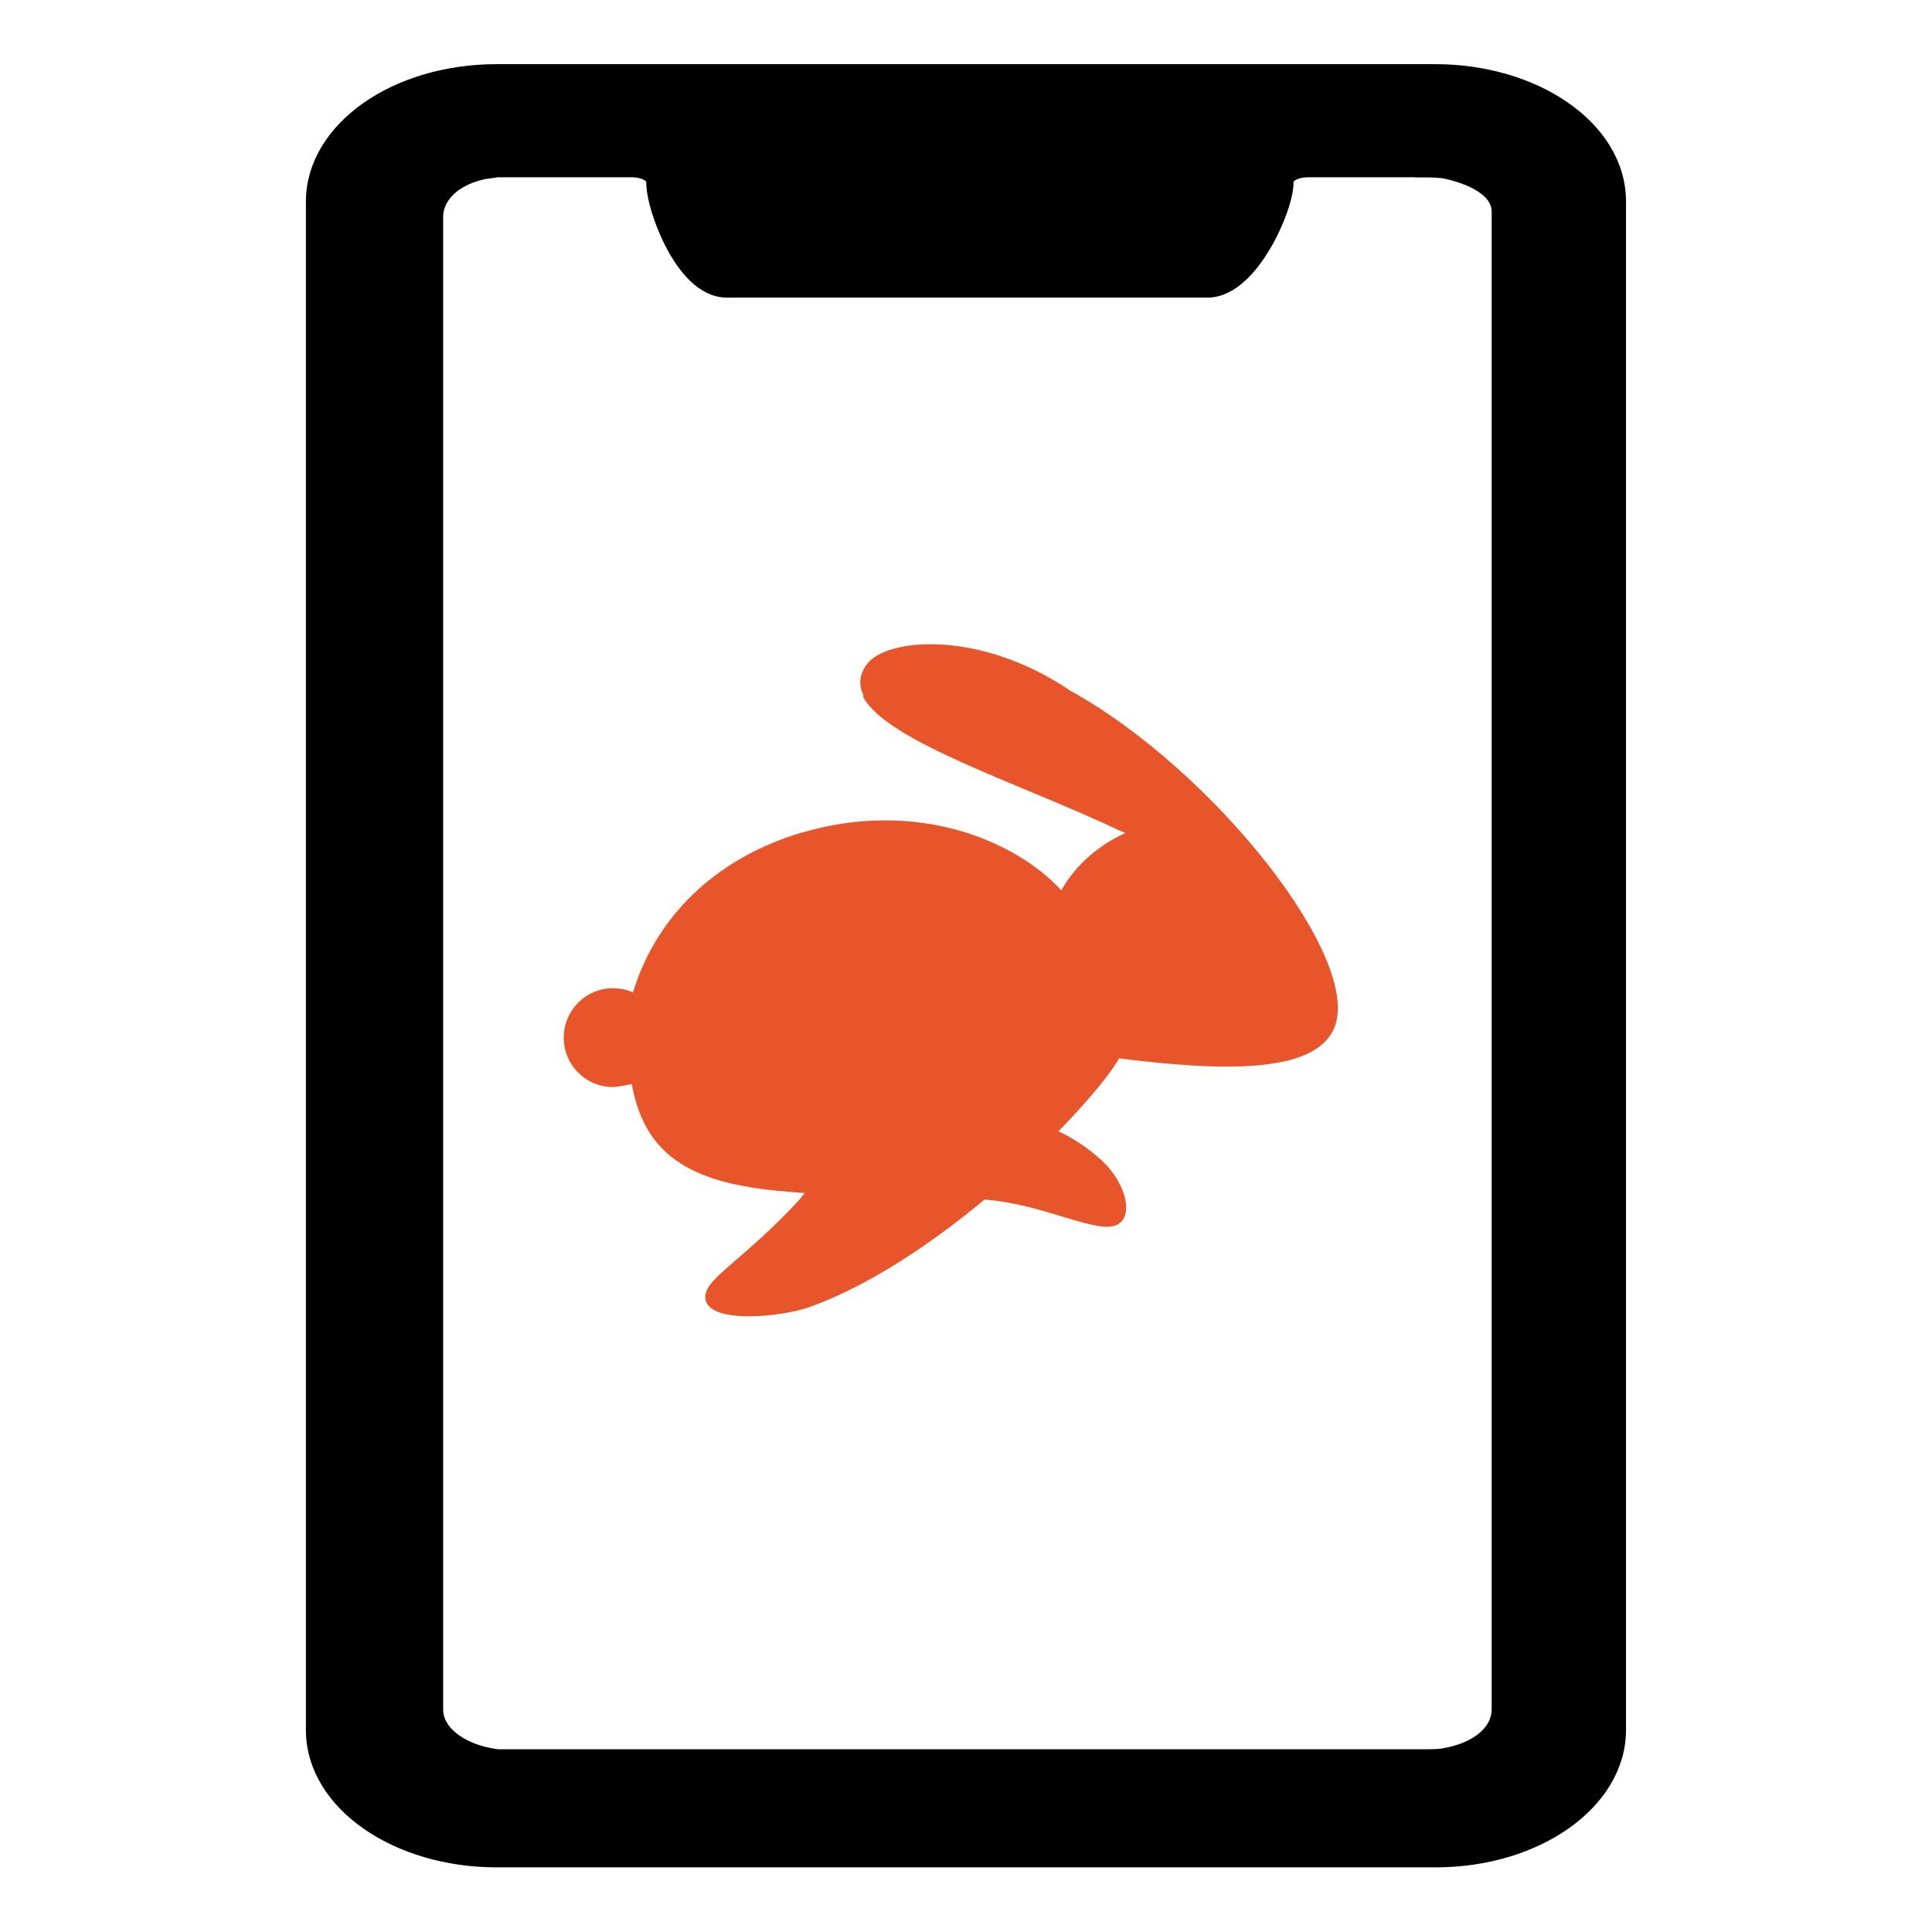
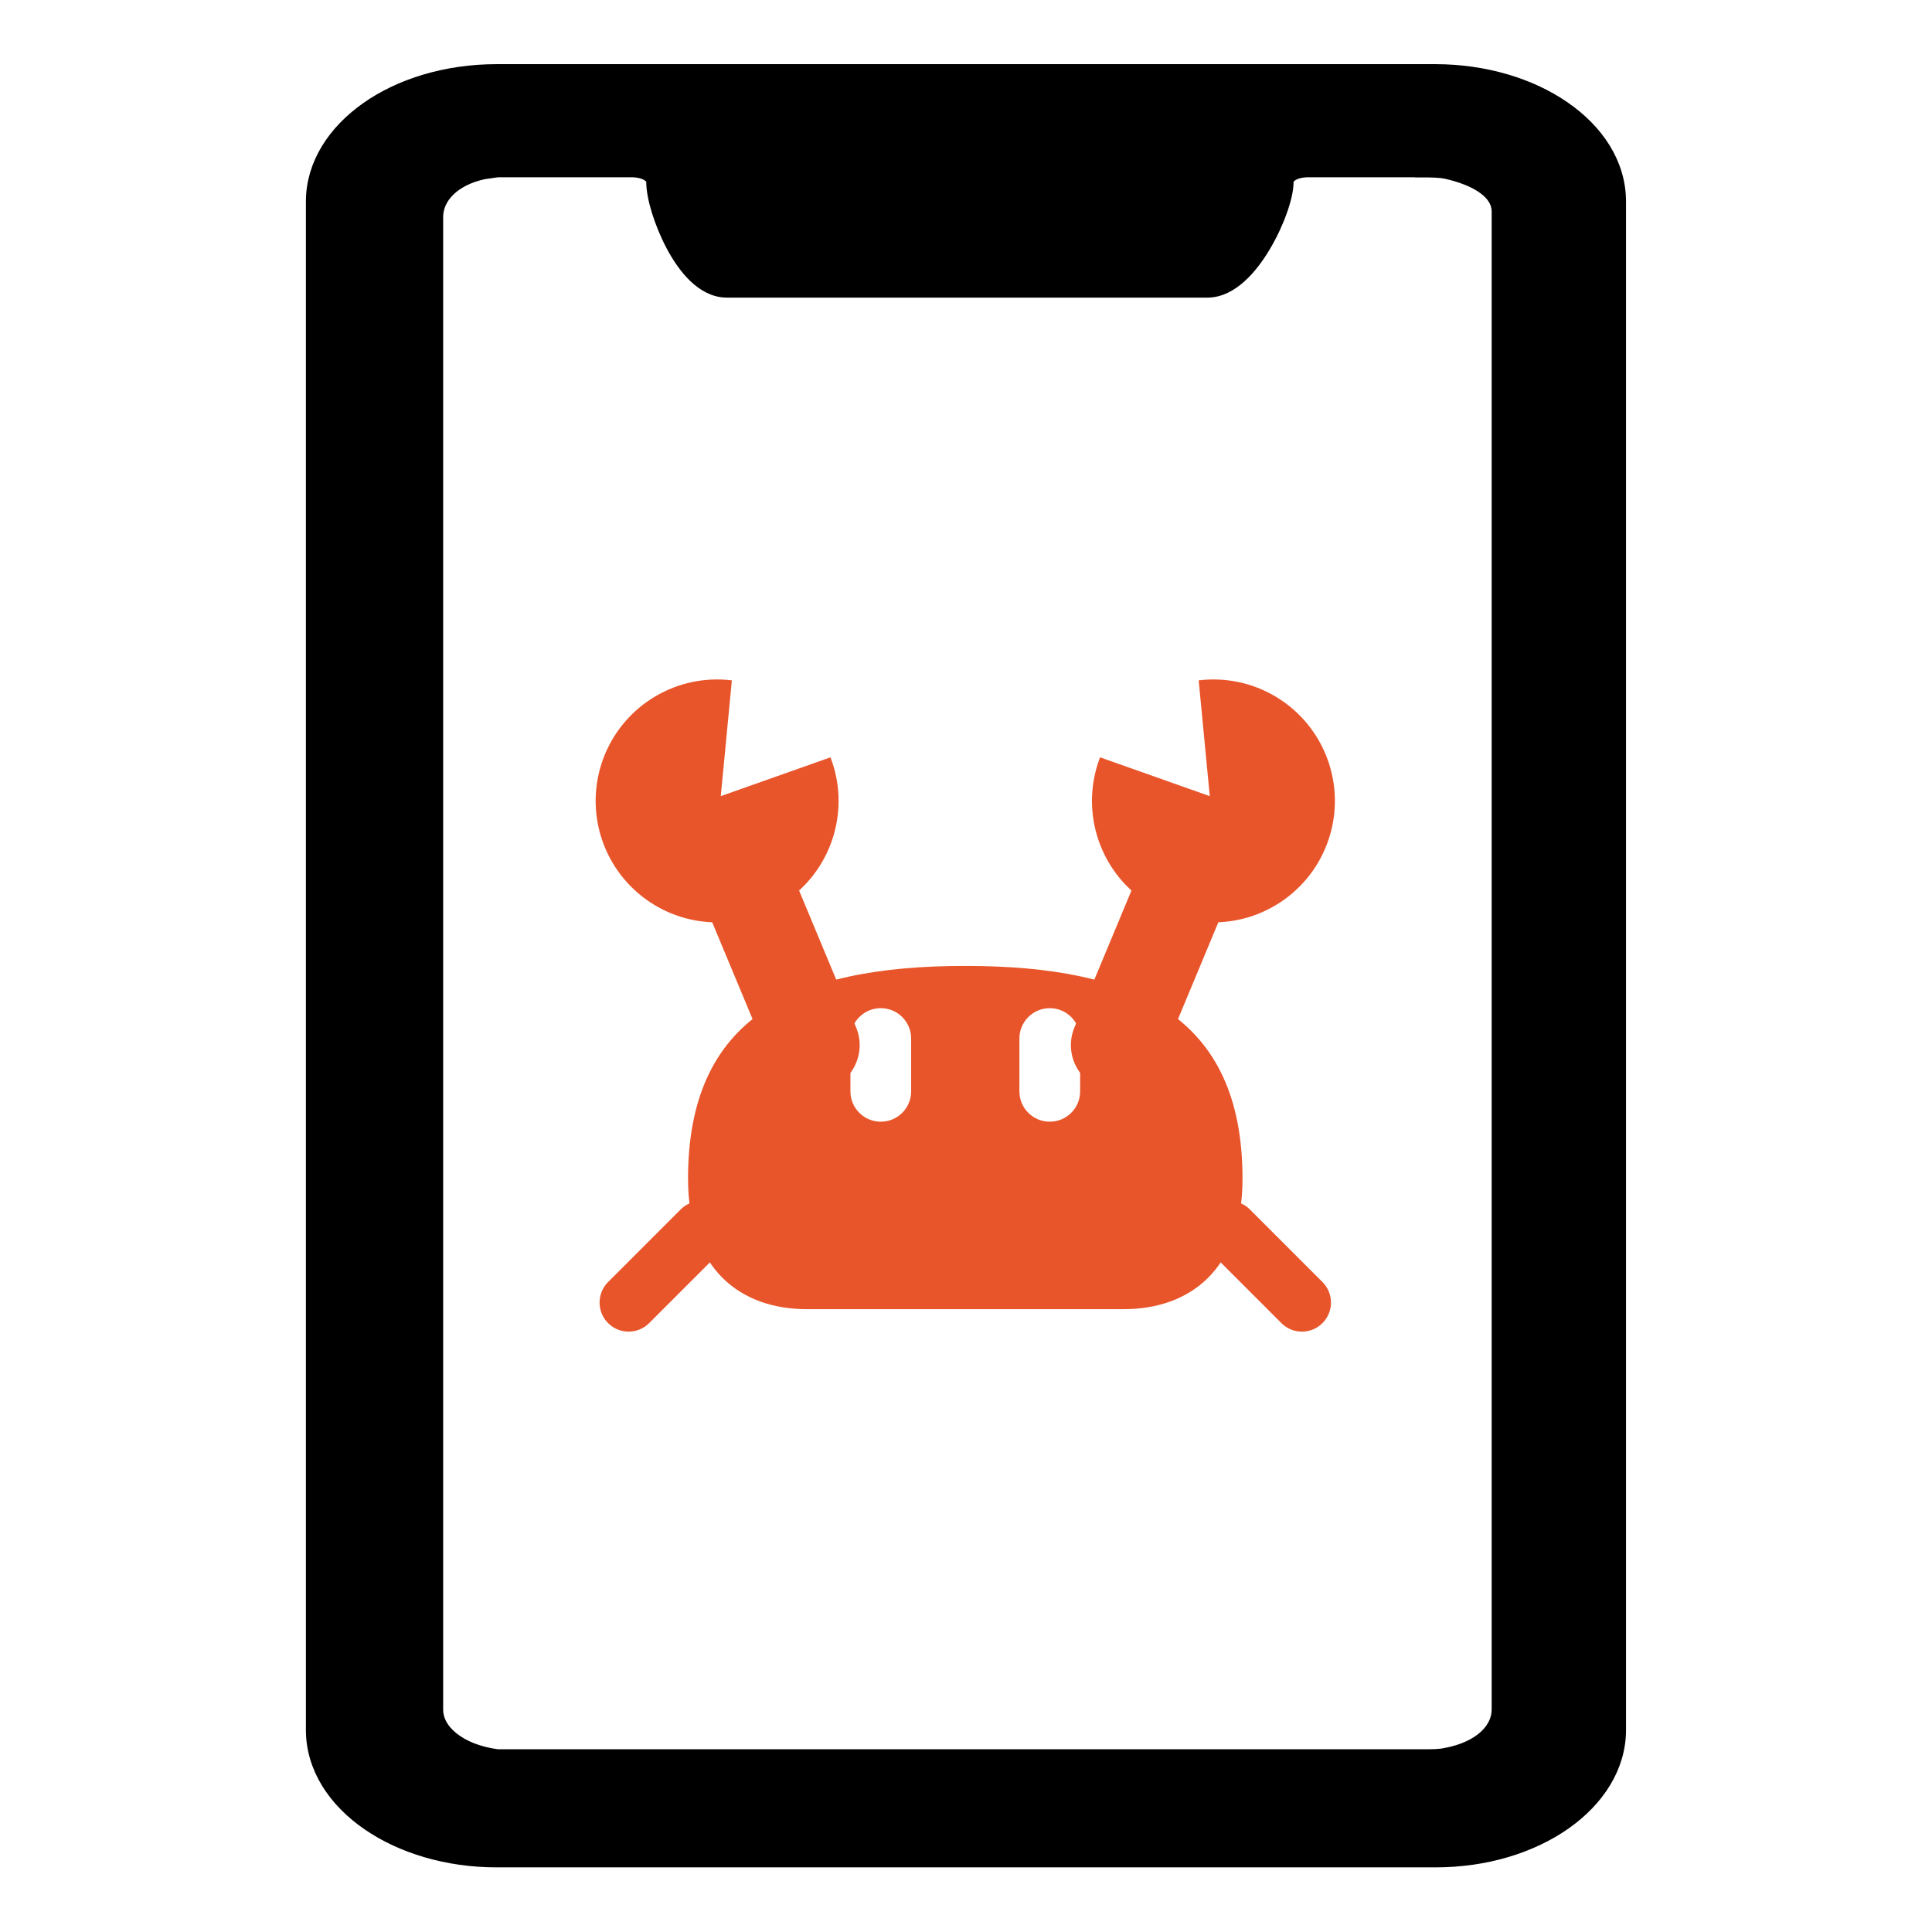
<svg xmlns="http://www.w3.org/2000/svg" width="24" height="24" viewBox="0 0 24 24" fill="none">
  <path d="M17.833 0.897C18.44 0.898 19.002 1.068 19.415 1.353C19.828 1.637 20.099 2.041 20.099 2.504V21.49C20.099 21.942 19.836 22.346 19.427 22.633C19.018 22.92 18.456 23.097 17.833 23.097H6.167C5.559 23.097 4.998 22.926 4.585 22.642C4.172 22.358 3.9 21.953 3.9 21.49V2.504C3.9 2.052 4.163 1.648 4.572 1.361C4.981 1.074 5.543 0.898 6.167 0.897H17.833ZM6.006 2.127C5.622 2.209 5.405 2.441 5.405 2.696V21.235C5.405 21.372 5.474 21.503 5.608 21.61C5.742 21.718 5.939 21.799 6.179 21.83H17.671C17.801 21.83 17.886 21.83 17.97 21.811L17.972 21.811C18.401 21.728 18.63 21.491 18.63 21.235V2.631C18.63 2.509 18.567 2.406 18.449 2.319C18.33 2.231 18.161 2.166 17.976 2.124C17.893 2.105 17.777 2.104 17.677 2.104V2.102H16.254C16.157 2.102 16.081 2.125 16.033 2.157C15.987 2.189 15.969 2.225 15.969 2.262C15.969 2.355 15.938 2.484 15.89 2.617C15.842 2.753 15.772 2.904 15.688 3.045C15.605 3.185 15.505 3.32 15.392 3.421C15.281 3.521 15.147 3.597 15 3.597H9.028C8.88 3.597 8.75 3.52 8.644 3.419C8.538 3.317 8.446 3.182 8.371 3.041C8.296 2.9 8.235 2.748 8.193 2.612C8.152 2.479 8.128 2.352 8.128 2.262C8.128 2.225 8.109 2.188 8.063 2.157C8.015 2.125 7.939 2.102 7.842 2.102H6.18L6.006 2.127Z" fill="currentColor" stroke="currentColor" stroke-width="0.2" />
-   <path d="M16.57 12.78C16.948 11.933 15.081 9.567 13.297 8.581C12.172 7.817 11.001 7.922 10.764 8.257C10.243 8.993 12.488 9.617 13.989 10.345C13.667 10.485 13.362 10.738 13.184 11.061C12.624 10.447 11.395 9.919 9.954 10.345C8.982 10.631 8.175 11.307 7.863 12.328C7.787 12.295 7.703 12.276 7.614 12.276C7.277 12.276 7.003 12.551 7.003 12.89C7.003 13.229 7.277 13.504 7.614 13.504C7.677 13.504 7.873 13.461 7.873 13.461L11.001 13.484C9.75 15.476 8.761 15.767 8.761 16.112C8.761 16.457 9.707 16.364 10.062 16.235C11.762 15.62 13.589 13.7 13.902 13.148C15.218 13.313 16.324 13.332 16.57 12.78Z" fill="#E8552A" />
-   <path d="M10.725 8.645C10.828 8.432 11.543 8.408 12.515 8.867C13.227 9.204 13.985 9.954 14.029 10.141C14.048 10.222 14.059 10.325 13.99 10.352C13.967 10.342 13.942 10.333 13.919 10.323C12.696 9.74 11.021 9.22 10.721 8.655C10.723 8.652 10.724 8.648 10.725 8.645Z" fill="#E8552A" />
-   <path d="M10.322 11.619C11.361 11.619 11.808 11.956 12.164 12.59C12.418 13.041 12.361 13.756 12.093 14.238C12.338 14.299 12.555 14.366 12.747 14.44C12.428 14.737 12.063 15.045 11.676 15.327C11.152 15.193 10.673 15.067 9.947 14.88C10.26 14.538 10.619 14.088 11.003 13.477L8.196 13.456C8.187 13.347 8.184 13.229 8.187 13.101C8.214 11.812 9.751 11.619 10.322 11.619Z" fill="#E8552A" />
-   <path d="M7.826 13.313C7.941 14.291 8.495 14.675 9.627 14.789C10.76 14.902 11.409 14.826 12.274 14.905C12.996 14.971 13.641 15.34 13.88 15.213C14.095 15.098 13.975 14.682 13.687 14.416C13.313 14.071 12.797 13.831 11.887 13.746C12.069 13.248 12.018 12.549 11.736 12.169C11.329 11.62 10.578 11.372 9.627 11.48C8.634 11.594 7.682 12.085 7.826 13.313Z" fill="#E8552A" />
+   <g transform="translate(6.743 7.571) scale(0.164)">
+     <path fill-rule="evenodd" clip-rule="evenodd" d="M11 43.12C11 30.9 19 27 32 27C45 27 53 30.9 53 43.12C53 50 49 53 44 53L20 53C15 53 11 50 11 43.12ZM23.3 32.5A2.3 2.3 0 0 1 27.9 32.5V36.5A2.3 2.3 0 0 1 23.3 36.5ZM36.1 32.5A2.3 2.3 0 0 1 40.7 32.5V36.5A2.3 2.3 0 0 1 36.1 36.5Z" fill="#E8552A" />
+     <path fill-rule="evenodd" clip-rule="evenodd" d="M21.79 11.2A9.2 9.2 0 1 1 14.32 5.37L13.48 14.14Z" fill="#E8552A" />
+     <path fill-rule="evenodd" clip-rule="evenodd" d="M49.68 5.37A9.2 9.2 0 1 1 42.21 11.2L50.52 14.14Z" fill="#E8552A" />
+     <path d="M15.5 21L20.5 33" stroke="#E8552A" stroke-width="7" stroke-linecap="round" />
+     <path d="M48.5 21L43.5 33" stroke="#E8552A" stroke-width="7" stroke-linecap="round" />
+     <path d="M12 47L6.5 52.5" stroke="#E8552A" stroke-width="4.4" stroke-linecap="round" />
+     <path d="M52 47L57.5 52.5" stroke="#E8552A" stroke-width="4.4" stroke-linecap="round" />
+   </g>
</svg>
